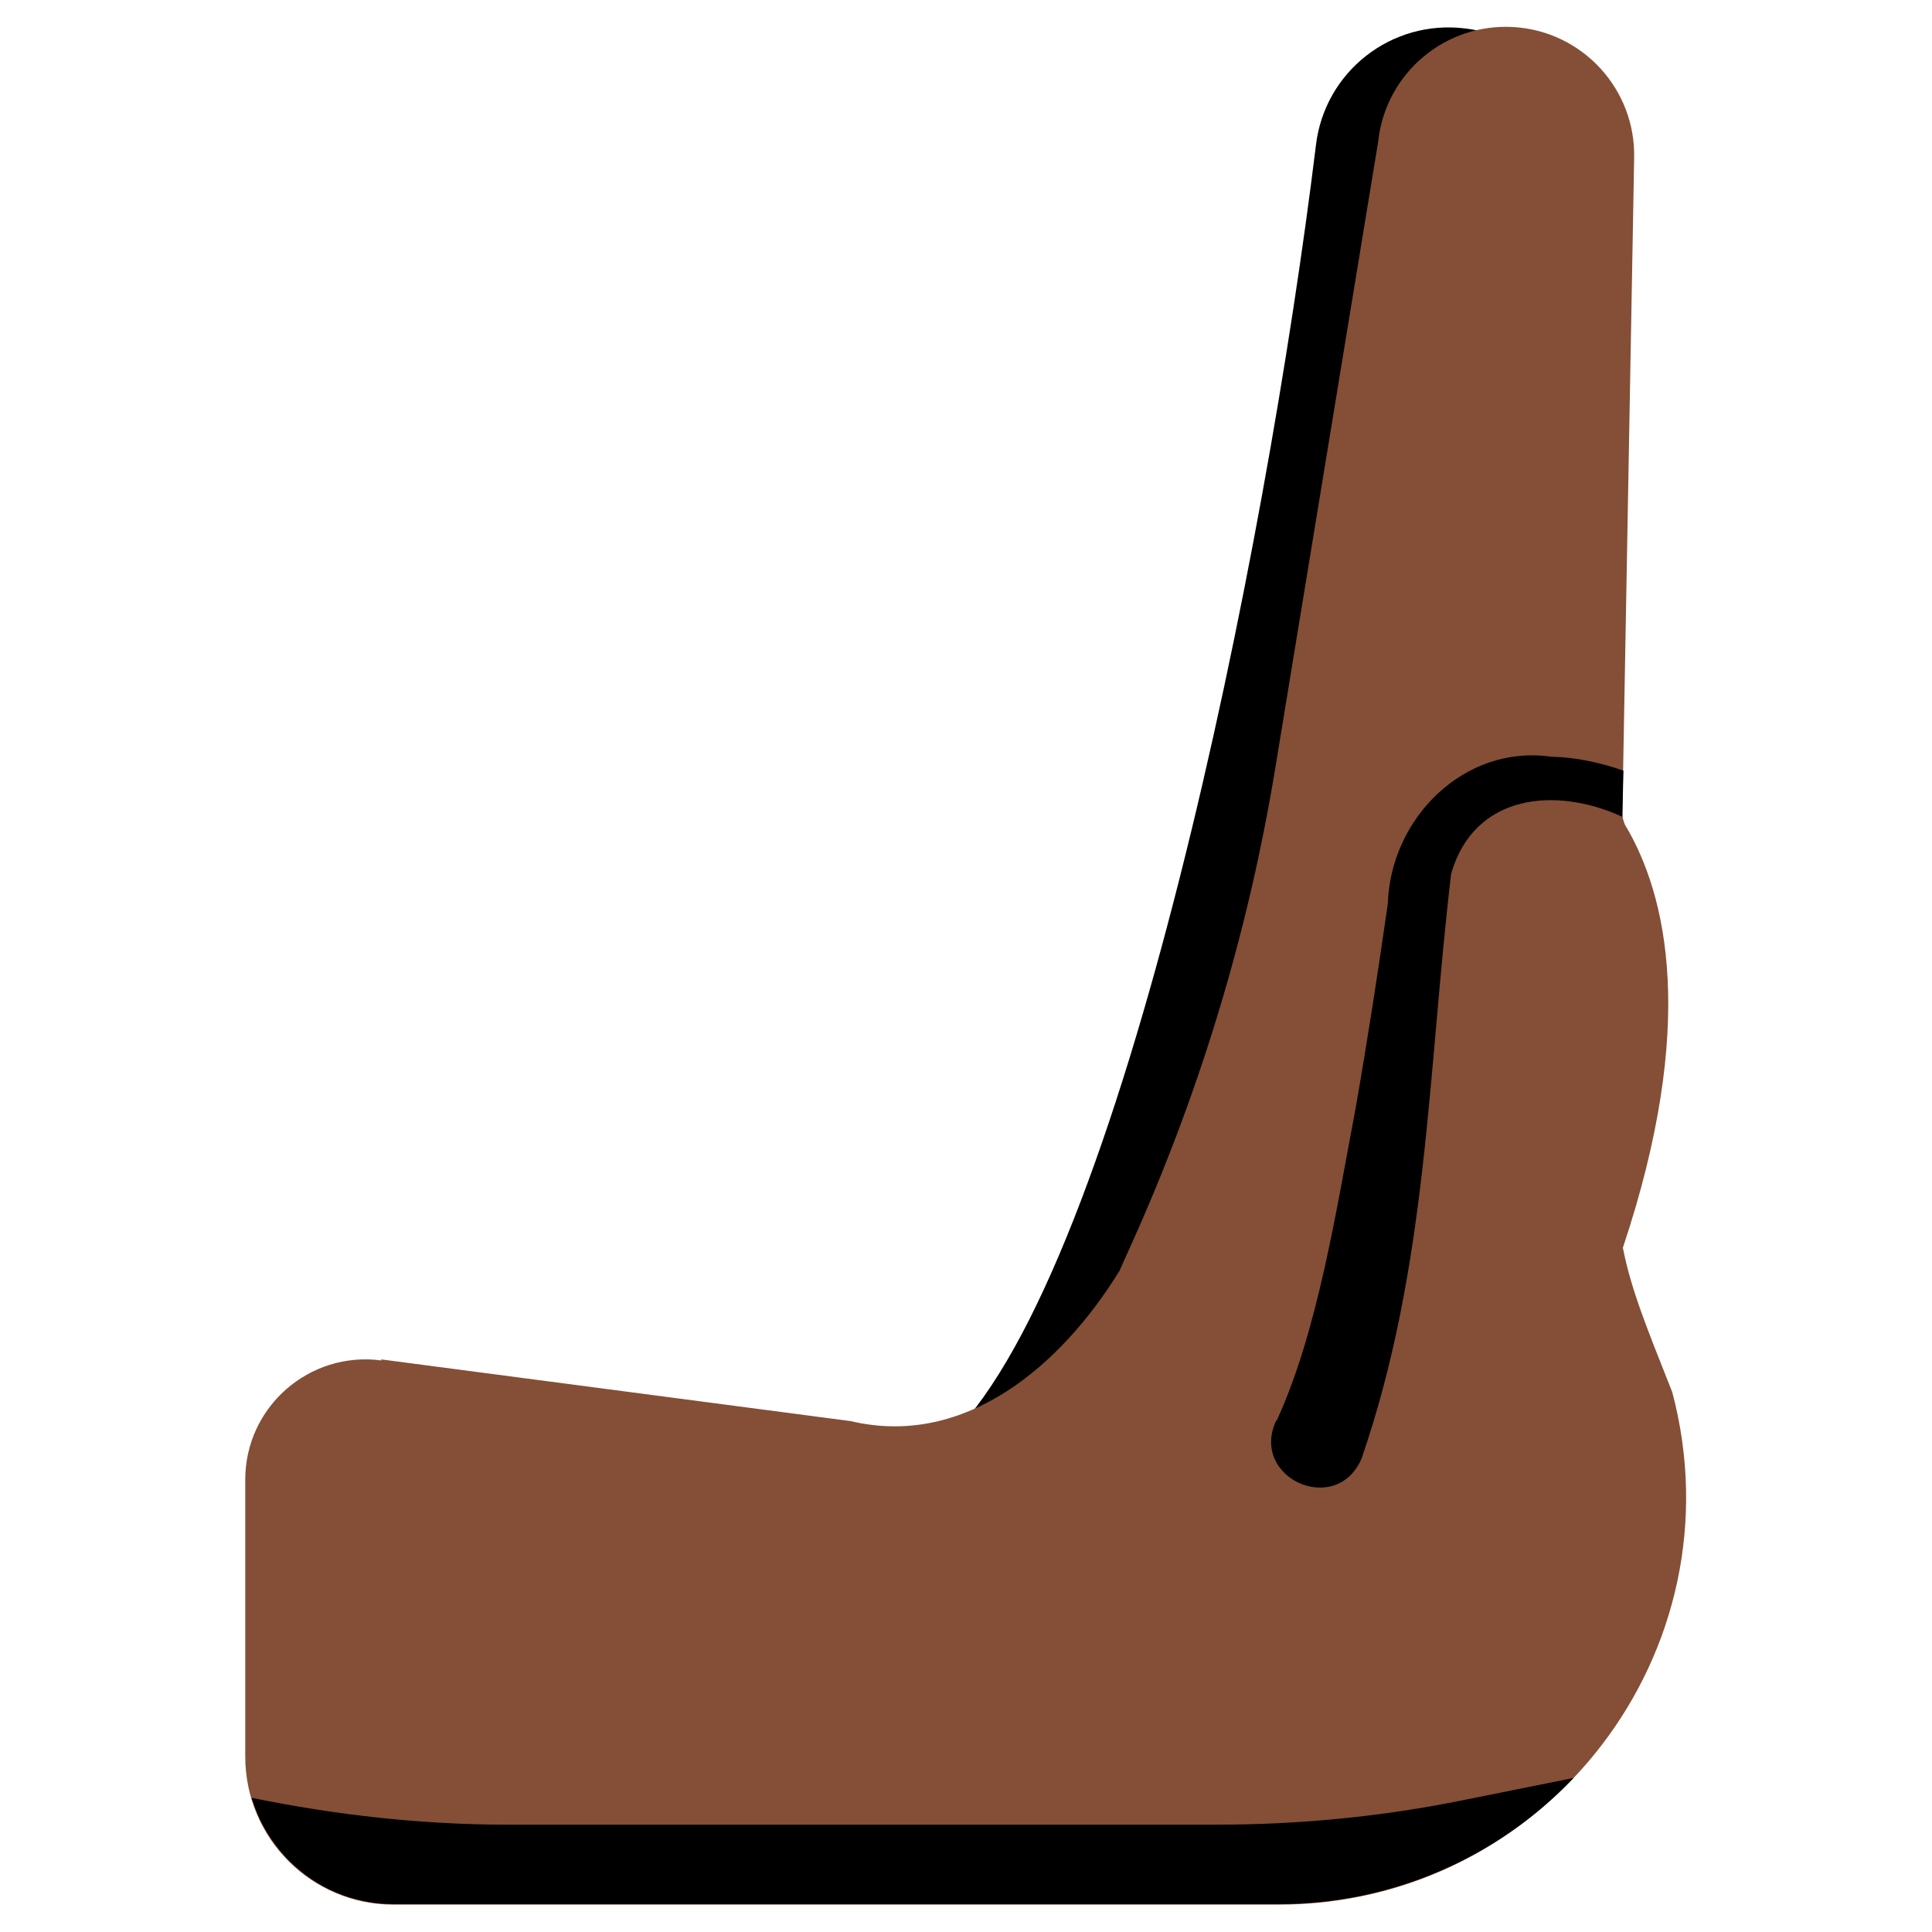
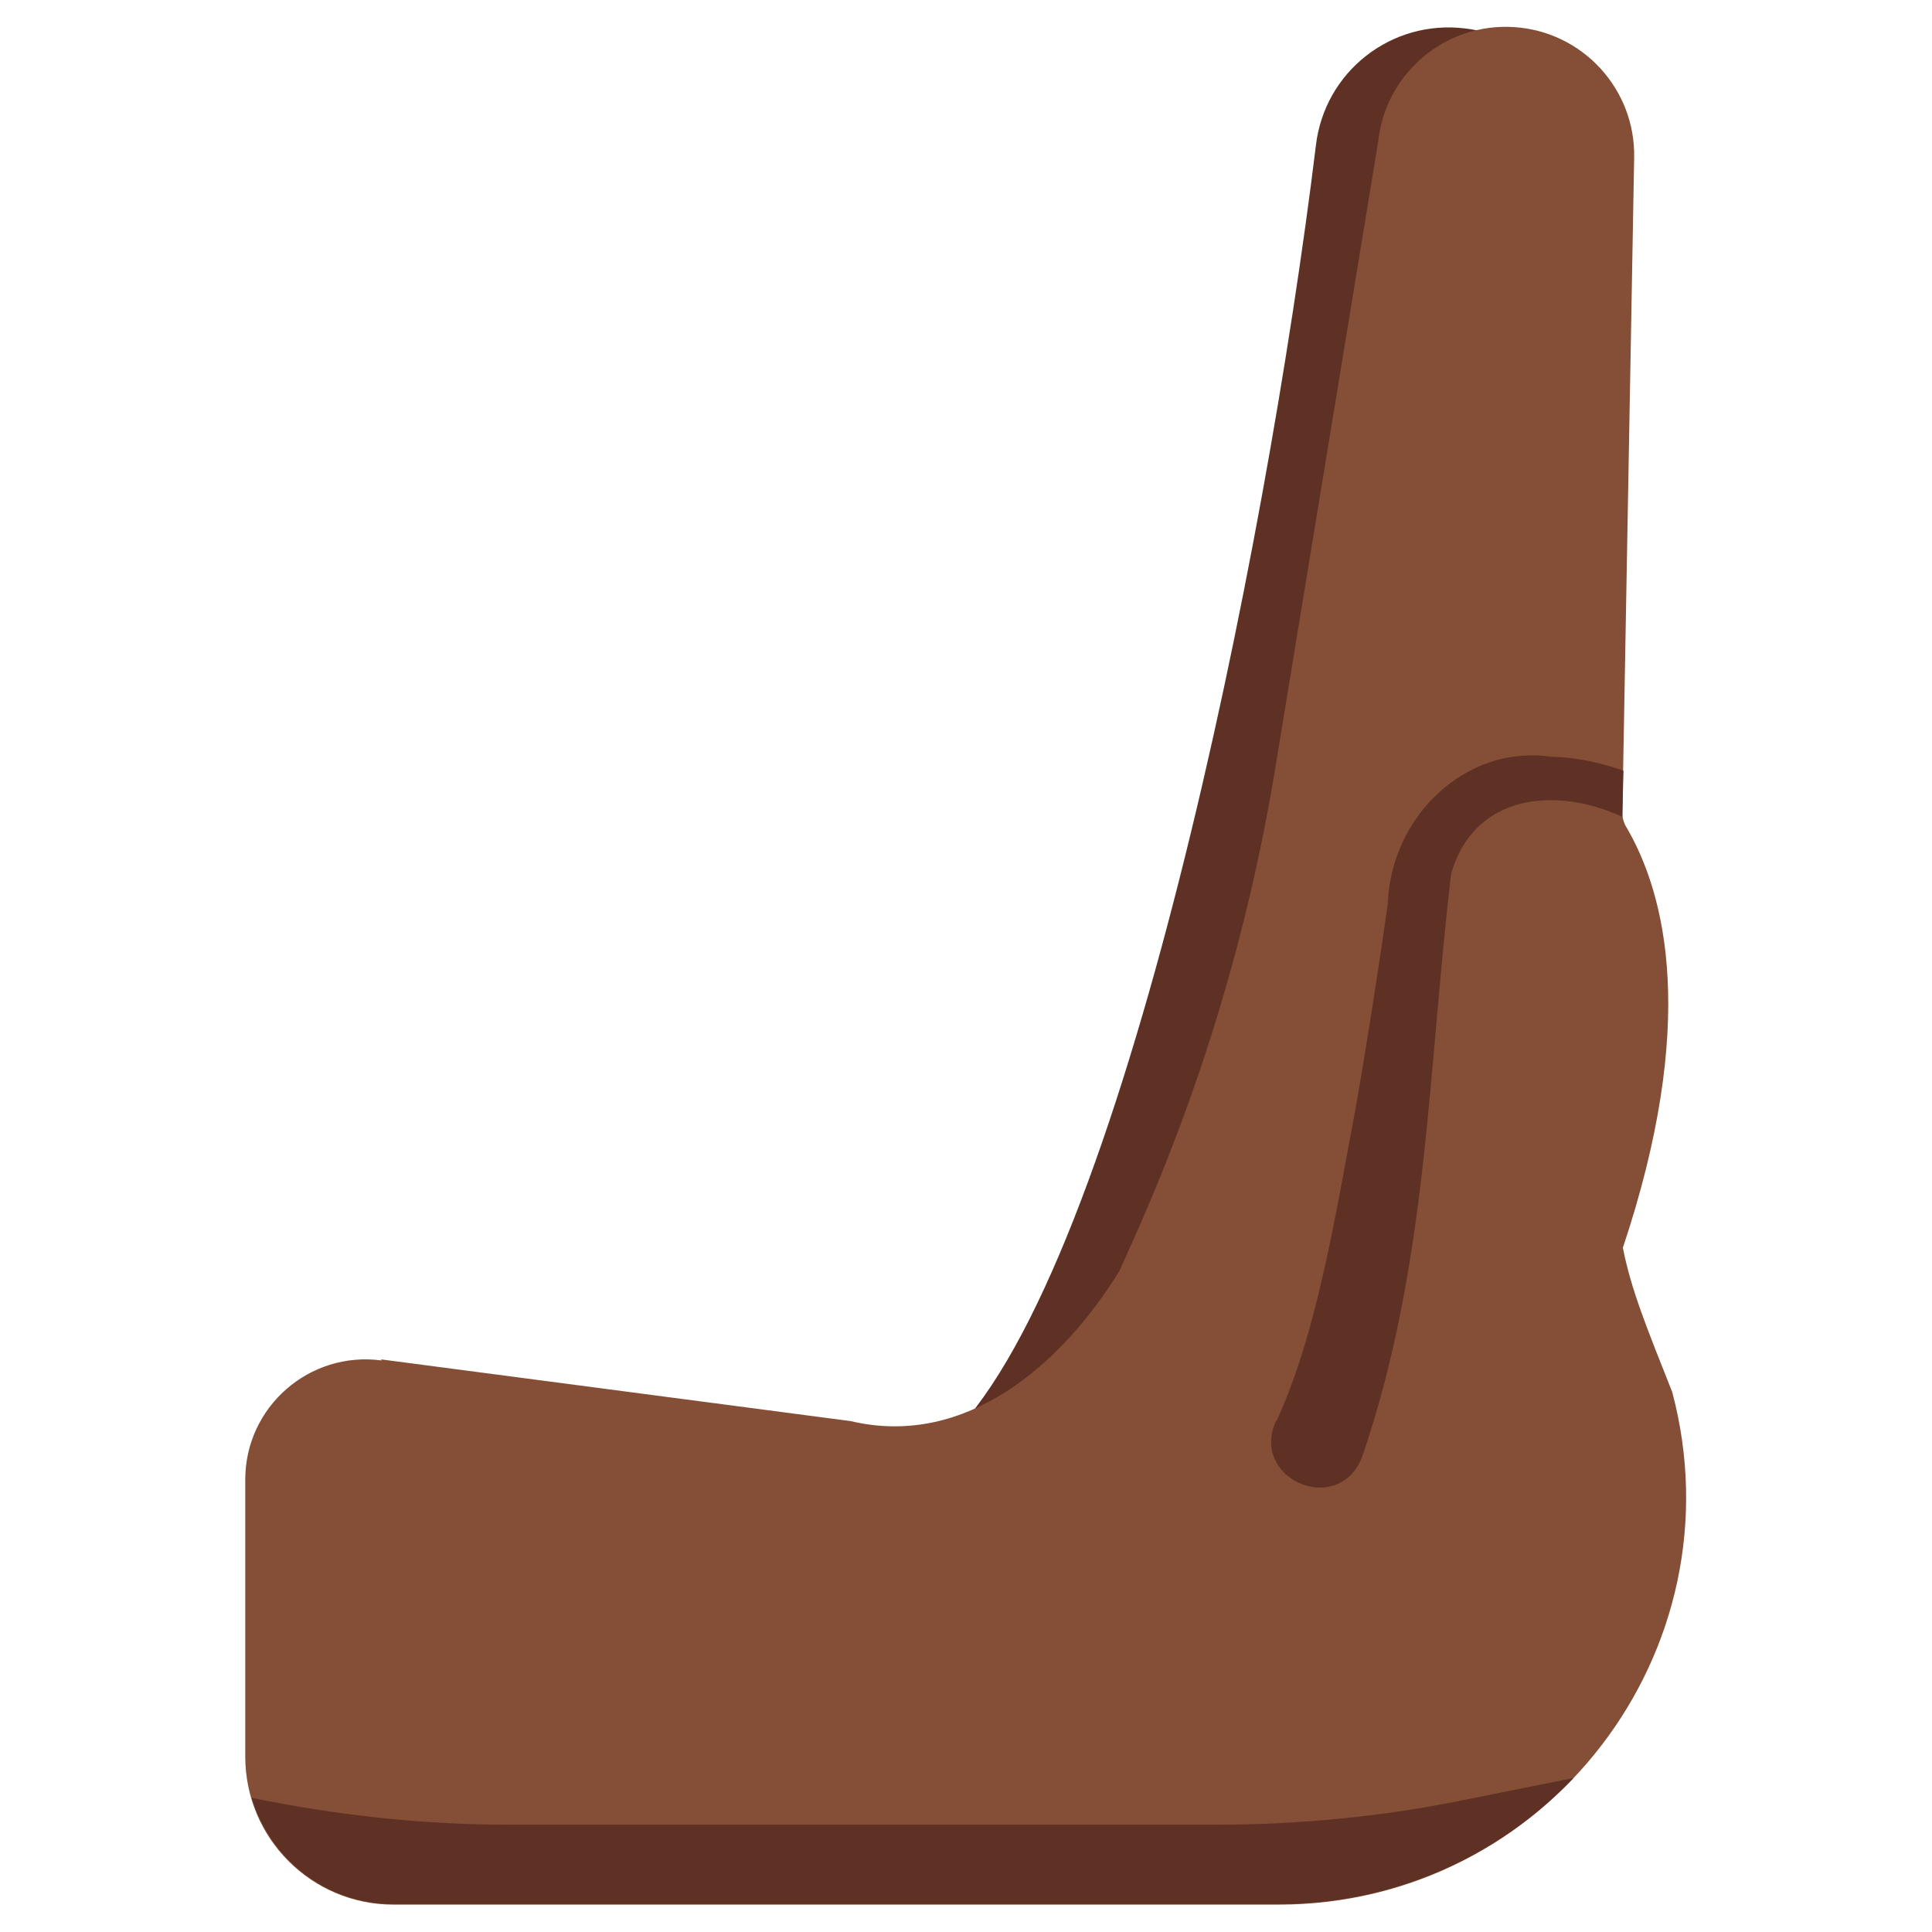
<svg xmlns="http://www.w3.org/2000/svg" viewBox="0 0 36 36">
-   <path d="M19.5 31c.64 0 1.28-.24 1.77-.73 5.45-5.45 7.95-24.78 8.21-26.96.17-1.37-.81-2.62-2.18-2.78-1.38-.17-2.62.81-2.78 2.18-.93 7.6-3.59 20.84-6.79 24.04a2.499 2.499 0 0 0 1.77 4.27Z" class="cls-2" />
+   <path fill="#5f3125" d="M19.5 31c.64 0 1.28-.24 1.77-.73 5.45-5.45 7.95-24.78 8.21-26.96.17-1.37-.81-2.62-2.18-2.78-1.38-.17-2.62.81-2.78 2.18-.93 7.6-3.59 20.84-6.79 24.04a2.499 2.499 0 0 0 1.77 4.27Z" />
  <path fill="#844f36" d="m7.1 25.33 8.75 1.15c2.15.51 3.94-1.06 5.01-2.8l.17-.38c1.3-2.86 2.22-5.87 2.73-8.97l1.92-11.69a2.392 2.392 0 0 1 4.77.31l-.22 12.21c0 .07.02.14.05.21.78 1.3 1.35 3.72-.04 7.88.15.77.44 1.48.92 2.69 1.28 4.82-2.35 9.55-7.34 9.55H7.33a2.76 2.76 0 0 1-2.76-2.76v-5.16c0-1.35 1.19-2.4 2.54-2.22Z" />
-   <path d="M23.79 26.47c.77-1.68 1.11-3.93 1.47-5.82.22-1.26.42-2.55.6-3.81.05-1.6 1.43-2.97 3.04-2.74.47.01.92.11 1.35.26l-.02.86c-1.24-.57-2.76-.43-3.19 1.06-.44 3.71-.43 7.3-1.67 10.9-.47 1.09-2.09.36-1.59-.71ZM9.45 34h13.22c1.55 0 3.09-.15 4.61-.46l2.04-.41a7.564 7.564 0 0 1-5.49 2.35H7.33c-1.25 0-2.3-.84-2.64-1.98 1.57.32 3.16.5 4.76.5Z" class="cls-2" />
+   <path fill="#5f3125" d="M23.79 26.47c.77-1.68 1.11-3.93 1.47-5.82.22-1.26.42-2.55.6-3.81.05-1.6 1.43-2.97 3.04-2.74.47.01.92.11 1.35.26l-.02.86c-1.24-.57-2.76-.43-3.19 1.06-.44 3.71-.43 7.3-1.67 10.9-.47 1.09-2.09.36-1.59-.71ZM9.45 34h13.22c1.55 0 3.09-.15 4.61-.46l2.04-.41a7.564 7.564 0 0 1-5.49 2.35H7.33c-1.25 0-2.3-.84-2.64-1.98 1.57.32 3.16.5 4.76.5Z" />
</svg>
